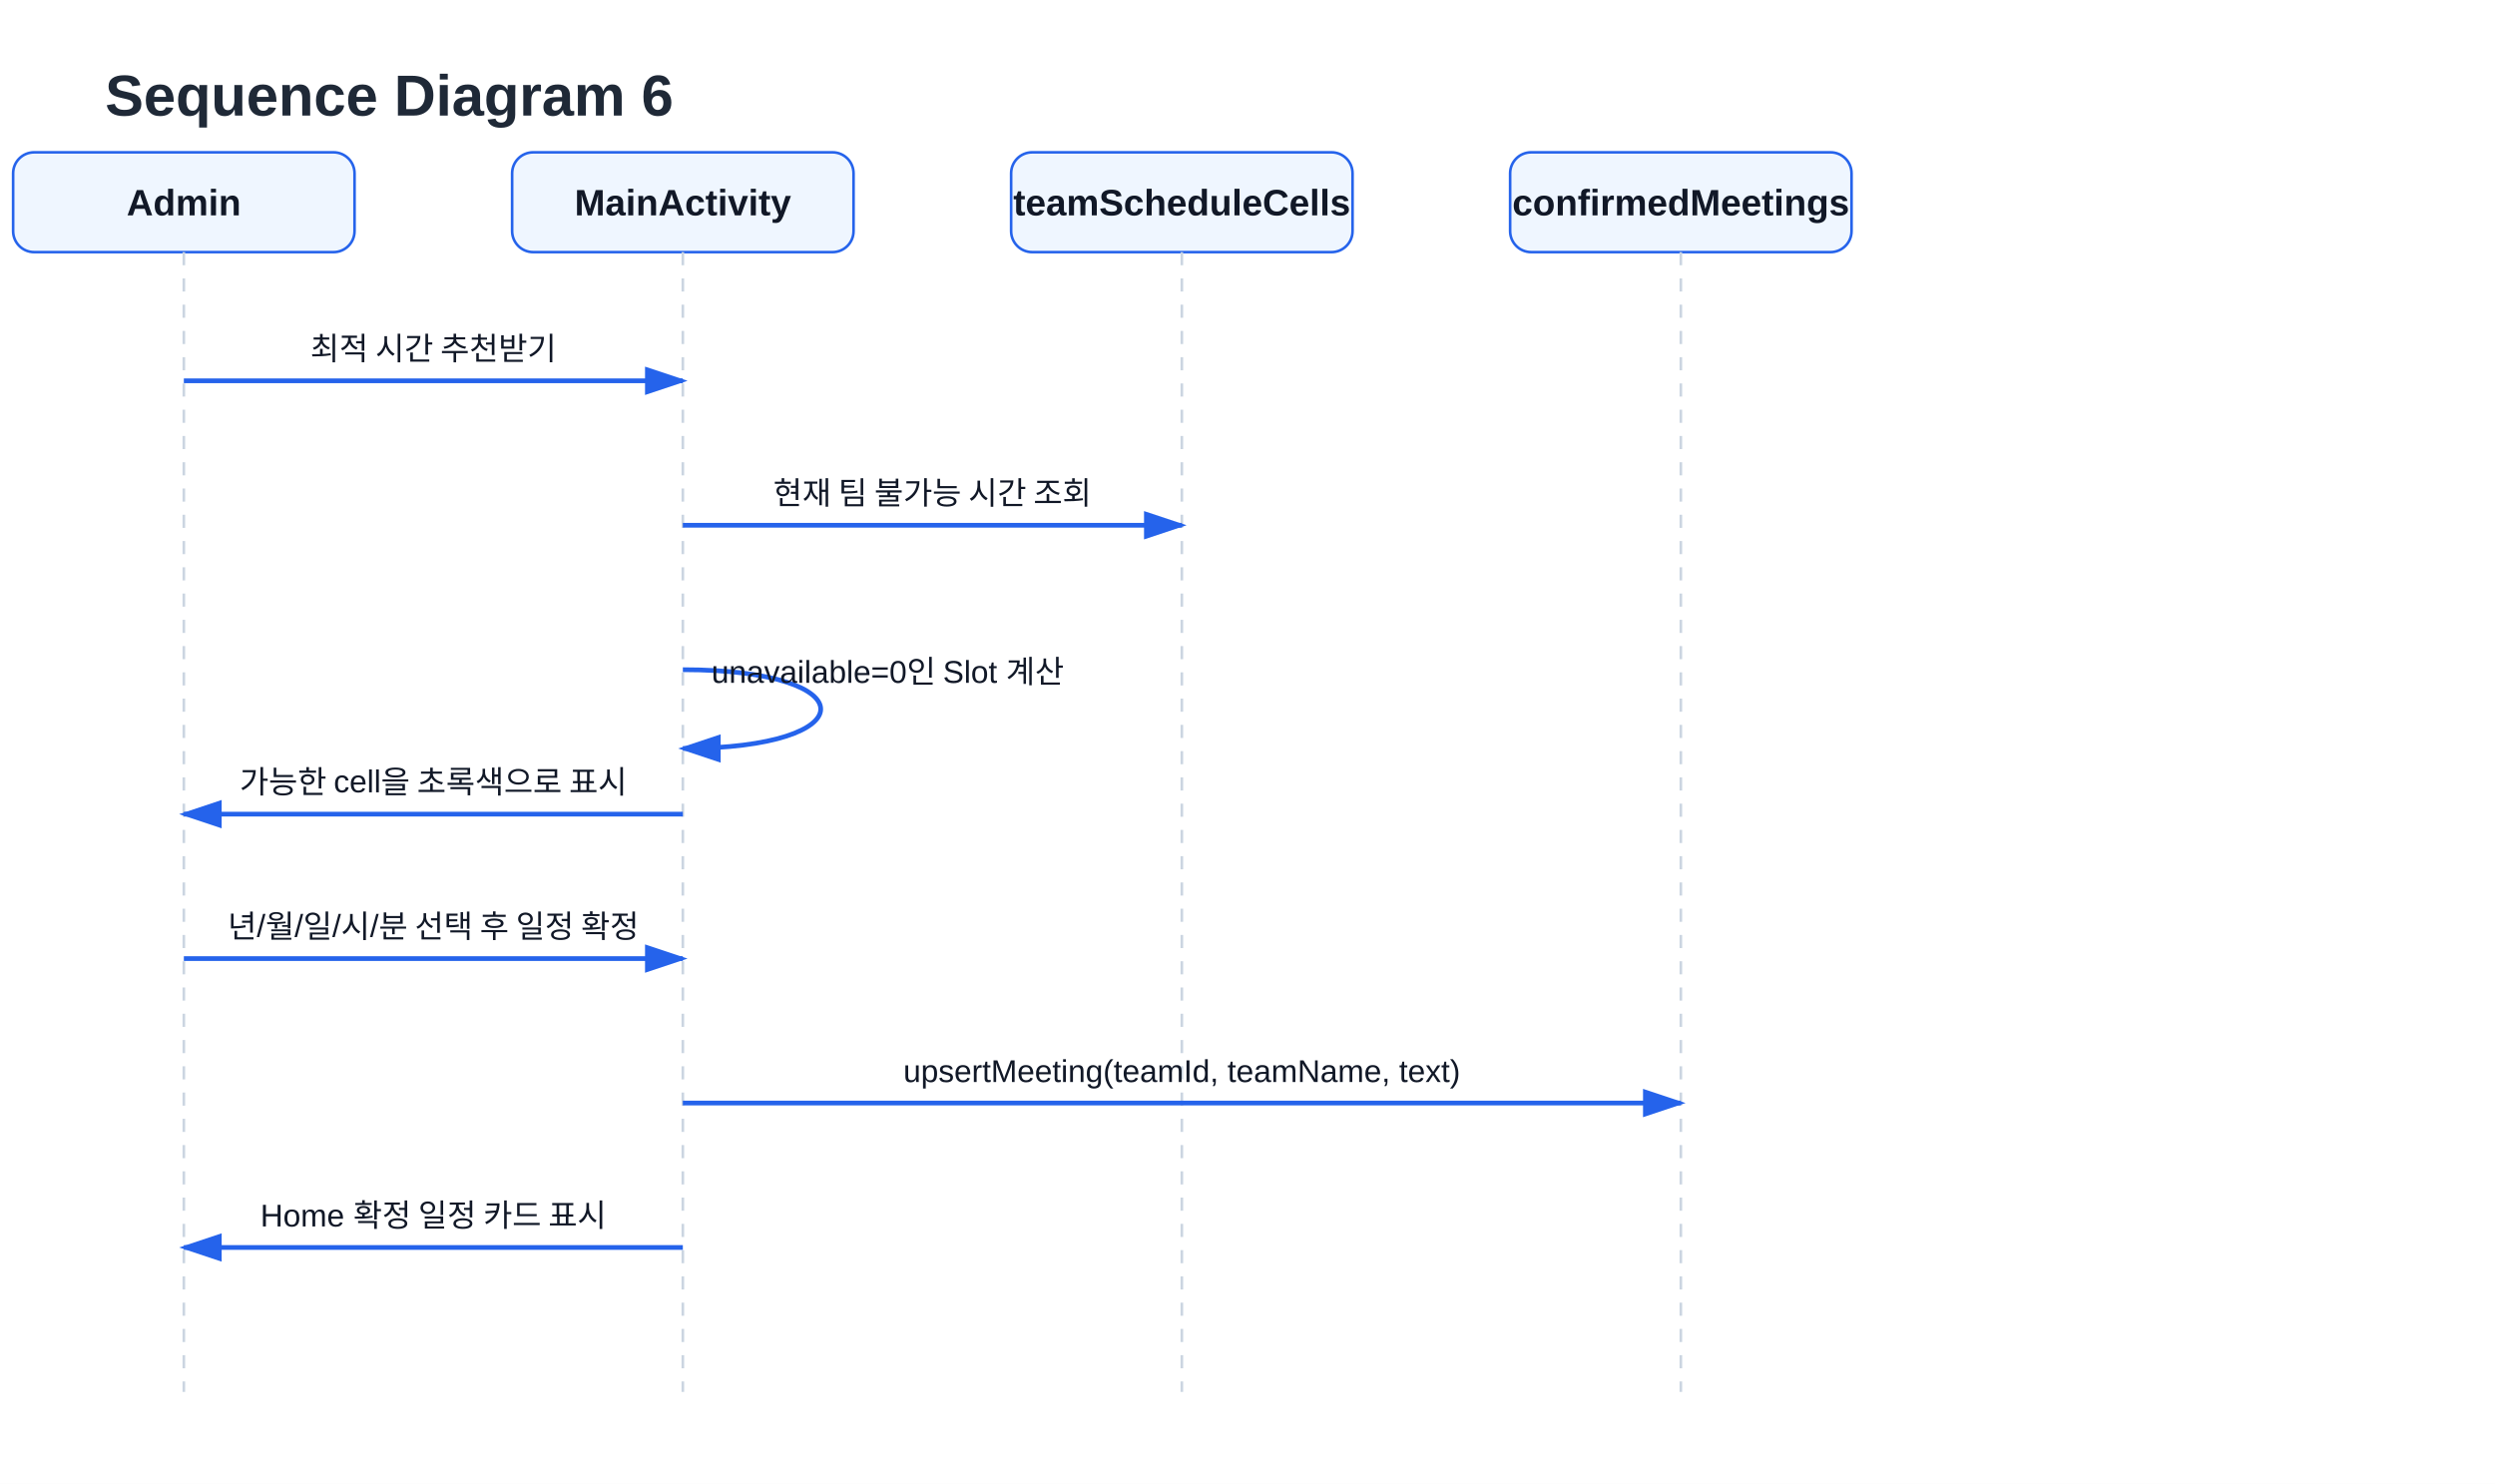
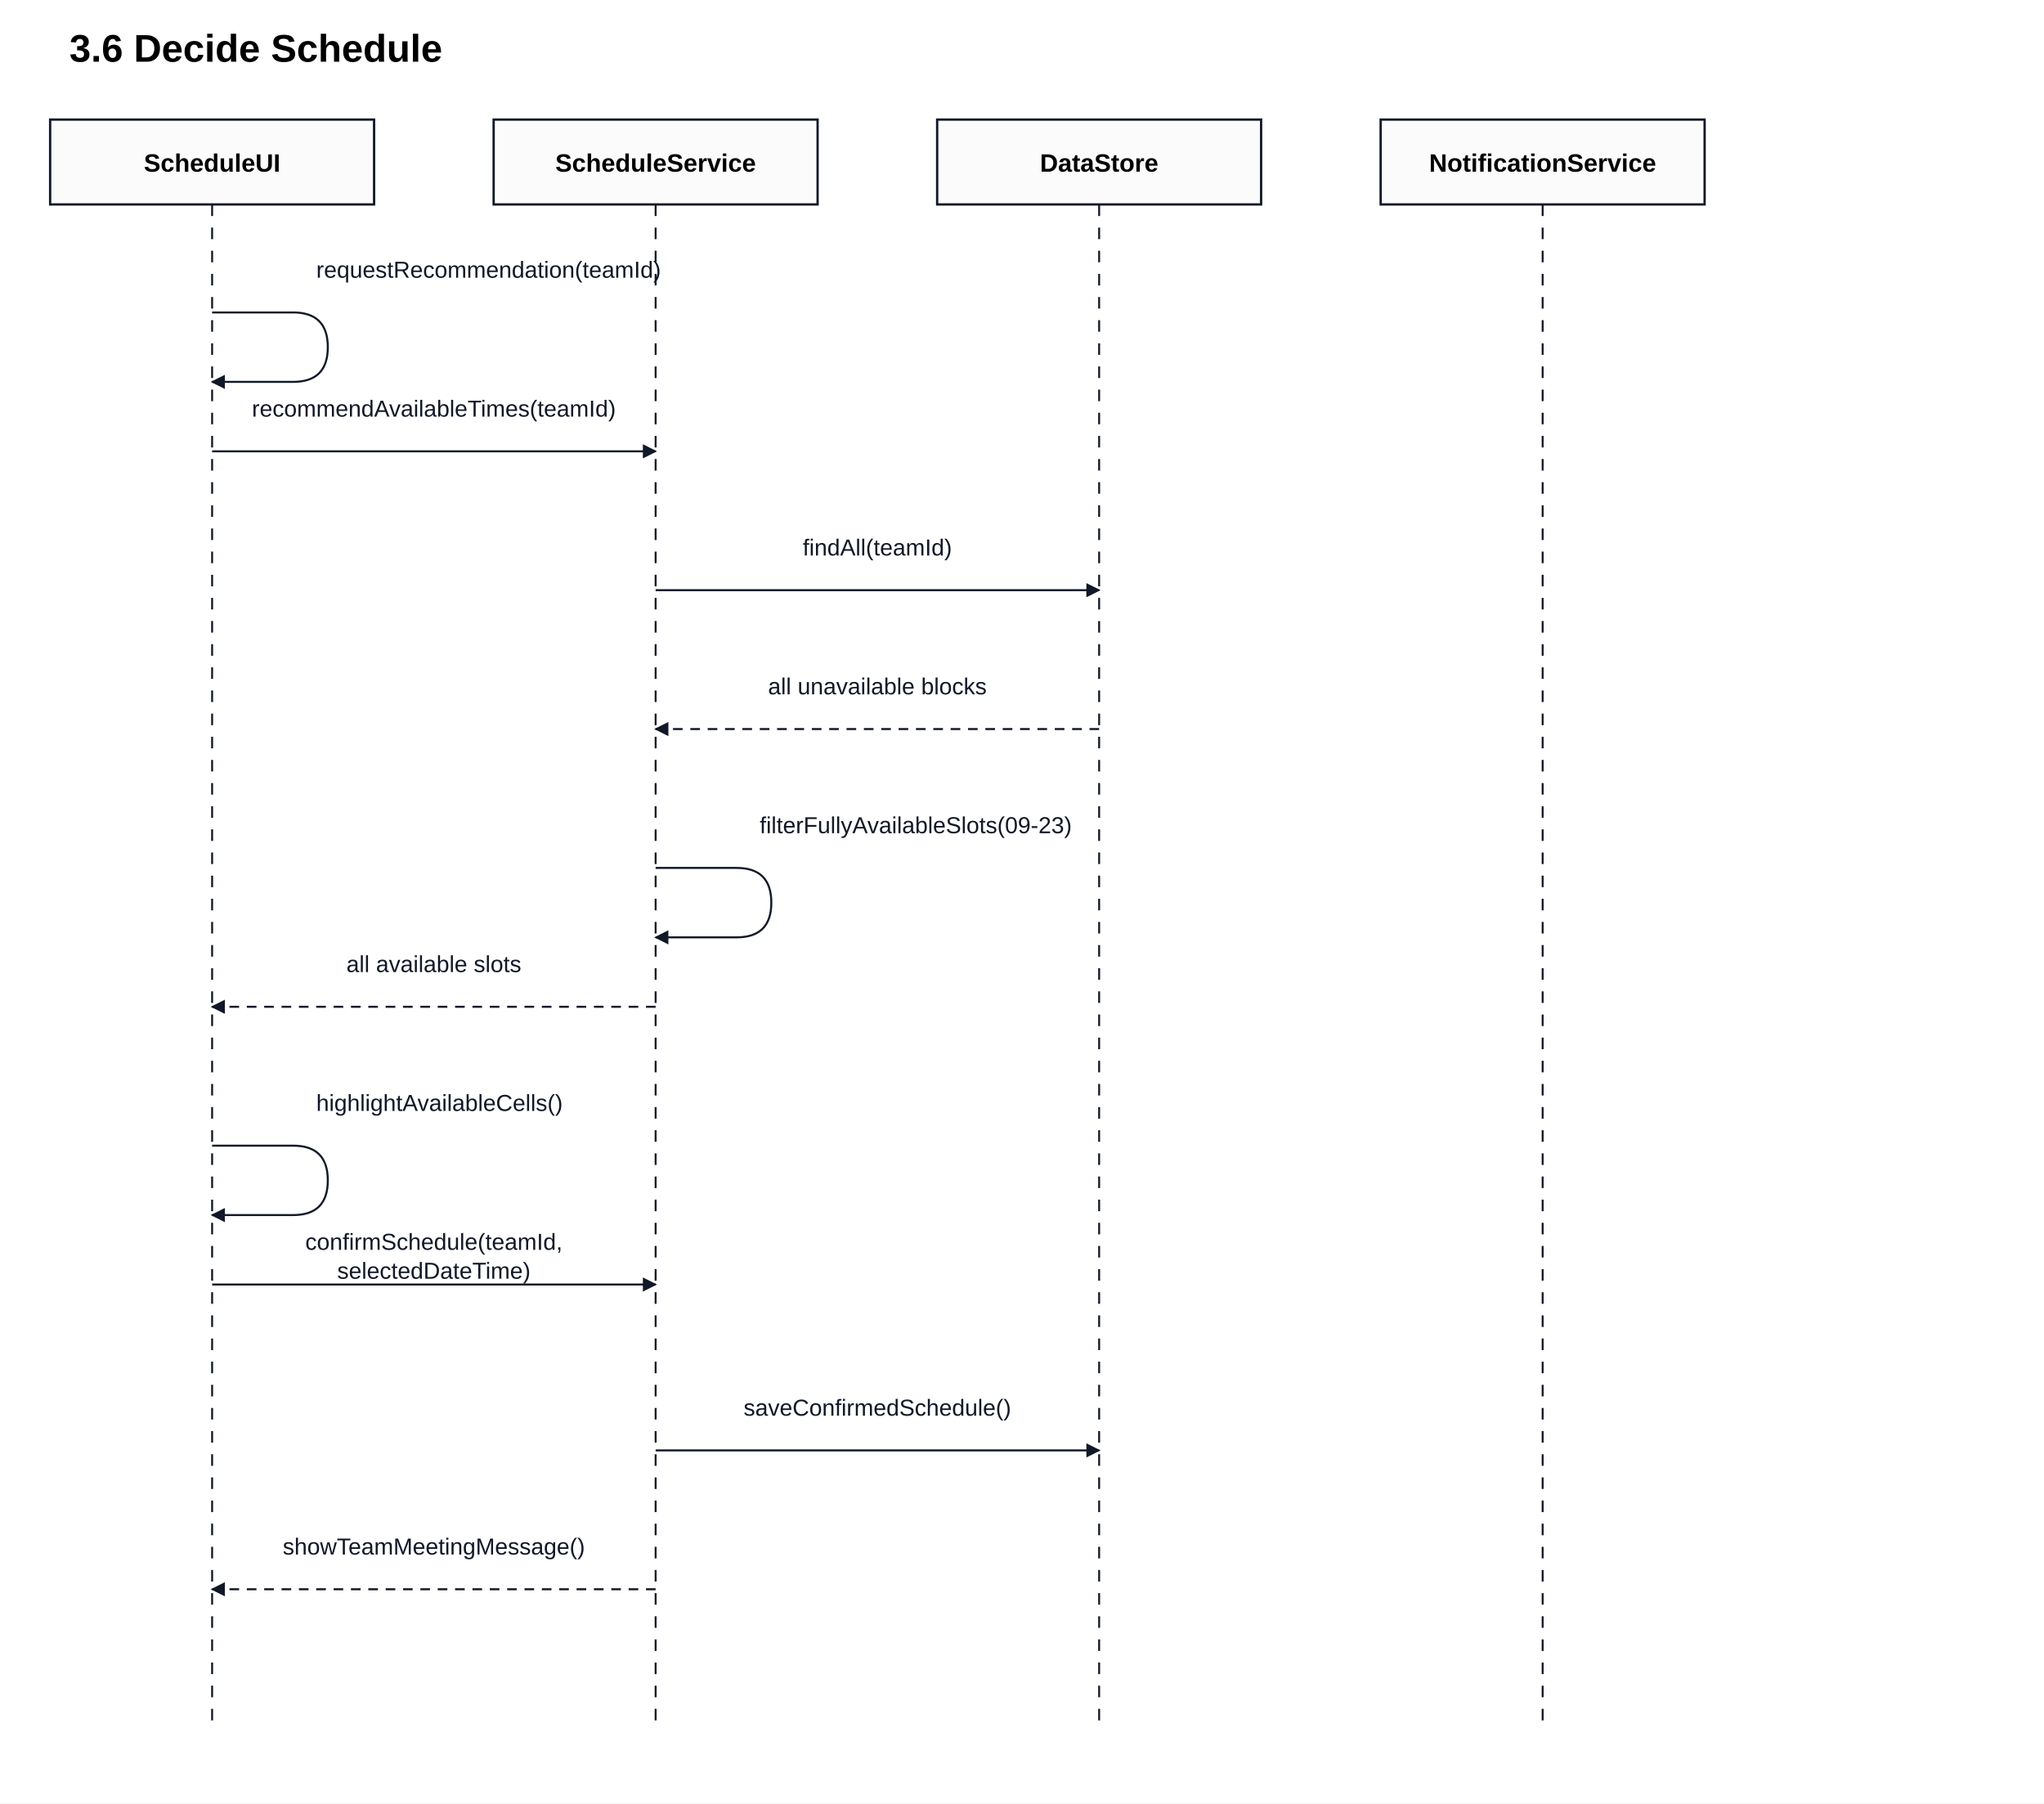
- <svg xmlns="http://www.w3.org/2000/svg" width="950" height="565" viewBox="0 0 950 565">
-   <style>text{font-family:Arial,'Malgun Gothic',sans-serif}.title{font-size:22px;font-weight:700;fill:#1f2937}.boxTitle{font-size:14px;font-weight:700;fill:#111827}.small{font-size:12px;fill:#374151}.msg{font-size:12px;fill:#111827}.muted{font-size:11px;fill:#6b7280}</style>
-   <rect width="100%" height="100%" fill="#ffffff" />
+ <svg xmlns="http://www.w3.org/2000/svg" width="1060" height="935" viewBox="0 0 1060 935">
  <defs>
-     <marker id="arrow" markerWidth="10" markerHeight="10" refX="8" refY="3" orient="auto">
-       <path d="M0,0 L0,6 L9,3 z" fill="#2563eb" />
+     <marker id="arrow" viewBox="0 0 10 10" refX="9" refY="5" markerWidth="7" markerHeight="7" orient="auto">
+       <path d="M0 0 L10 5 L0 10 z" fill="#111827" />
+     </marker>
+     <marker id="hollowArrow" viewBox="0 0 10 10" refX="9" refY="5" markerWidth="7" markerHeight="7" orient="auto">
+       <path d="M0 0 L10 5 L0 10 z" fill="#fbfbfb" stroke="#111827" />
+     </marker>
+     <marker id="diamond" viewBox="0 0 16 10" refX="1" refY="5" markerWidth="11" markerHeight="9" orient="auto">
+       <path d="M1 5 L8 1 L15 5 L8 9 z" fill="#111827" stroke="#111827" />
    </marker>
  </defs>
-   <text x="40" y="44" class="title">Sequence Diagram 6</text>
-   <rect x="5" y="58" width="130" height="38" rx="8" fill="#eff6ff" stroke="#2563eb" />
-   <text x="70" y="82" text-anchor="middle" class="boxTitle">Admin</text>
-   <line x1="70" y1="96" x2="70" y2="530" stroke="#cbd5e1" stroke-dasharray="5,5" />
-   <rect x="195" y="58" width="130" height="38" rx="8" fill="#eff6ff" stroke="#2563eb" />
-   <text x="260" y="82" text-anchor="middle" class="boxTitle">MainActivity</text>
-   <line x1="260" y1="96" x2="260" y2="530" stroke="#cbd5e1" stroke-dasharray="5,5" />
-   <rect x="385" y="58" width="130" height="38" rx="8" fill="#eff6ff" stroke="#2563eb" />
-   <text x="450" y="82" text-anchor="middle" class="boxTitle">teamScheduleCells</text>
-   <line x1="450" y1="96" x2="450" y2="530" stroke="#cbd5e1" stroke-dasharray="5,5" />
-   <rect x="575" y="58" width="130" height="38" rx="8" fill="#eff6ff" stroke="#2563eb" />
-   <text x="640" y="82" text-anchor="middle" class="boxTitle">confirmedMeetings</text>
-   <line x1="640" y1="96" x2="640" y2="530" stroke="#cbd5e1" stroke-dasharray="5,5" />
-   <line x1="70" y1="145" x2="260" y2="145" stroke="#2563eb" stroke-width="1.8" marker-end="url(#arrow)" />
-   <text x="165.0" y="137" text-anchor="middle" class="msg">최적 시간 추천받기</text>
-   <line x1="260" y1="200" x2="450" y2="200" stroke="#2563eb" stroke-width="1.8" marker-end="url(#arrow)" />
-   <text x="355.0" y="192" text-anchor="middle" class="msg">현재 팀 불가능 시간 조회</text>
-   <path d="M260 255 C330 255 330 285 260 285" fill="none" stroke="#2563eb" stroke-width="1.8" marker-end="url(#arrow)" />
-   <text x="338" y="260" text-anchor="middle" class="msg">unavailable=0인 Slot 계산</text>
-   <line x1="260" y1="310" x2="70" y2="310" stroke="#2563eb" stroke-width="1.8" marker-end="url(#arrow)" />
-   <text x="165.0" y="302" text-anchor="middle" class="msg">가능한 cell을 초록색으로 표시</text>
-   <line x1="70" y1="365" x2="260" y2="365" stroke="#2563eb" stroke-width="1.8" marker-end="url(#arrow)" />
-   <text x="165.0" y="357" text-anchor="middle" class="msg">년/월/일/시/분 선택 후 일정 확정</text>
-   <line x1="260" y1="420" x2="640" y2="420" stroke="#2563eb" stroke-width="1.8" marker-end="url(#arrow)" />
-   <text x="450.0" y="412" text-anchor="middle" class="msg">upsertMeeting(teamId, teamName, text)</text>
-   <line x1="260" y1="475" x2="70" y2="475" stroke="#2563eb" stroke-width="1.8" marker-end="url(#arrow)" />
-   <text x="165.0" y="467" text-anchor="middle" class="msg">Home 확정 일정 카드 표시</text>
+   <rect width="100%" height="100%" fill="#ffffff" />
+   <text x="36" y="32" font-family="Arial, sans-serif" font-size="20" font-weight="700">3.6 Decide Schedule</text>
+   <rect x="26" y="62" width="168" height="44" fill="#fbfbfb" stroke="#111827" stroke-width="1.2" />
+   <text x="110" y="89" text-anchor="middle" font-family="Arial, sans-serif" font-size="13" font-weight="700">ScheduleUI</text>
+   <line x1="110" y1="106" x2="110" y2="895" stroke="#111827" stroke-width="1" stroke-dasharray="6 6" />
+   <rect x="256" y="62" width="168" height="44" fill="#fbfbfb" stroke="#111827" stroke-width="1.2" />
+   <text x="340" y="89" text-anchor="middle" font-family="Arial, sans-serif" font-size="13" font-weight="700">ScheduleService</text>
+   <line x1="340" y1="106" x2="340" y2="895" stroke="#111827" stroke-width="1" stroke-dasharray="6 6" />
+   <rect x="486" y="62" width="168" height="44" fill="#fbfbfb" stroke="#111827" stroke-width="1.2" />
+   <text x="570" y="89" text-anchor="middle" font-family="Arial, sans-serif" font-size="13" font-weight="700">DataStore</text>
+   <line x1="570" y1="106" x2="570" y2="895" stroke="#111827" stroke-width="1" stroke-dasharray="6 6" />
+   <rect x="716" y="62" width="168" height="44" fill="#fbfbfb" stroke="#111827" stroke-width="1.2" />
+   <text x="800" y="89" text-anchor="middle" font-family="Arial, sans-serif" font-size="13" font-weight="700">NotificationService</text>
+   <line x1="800" y1="106" x2="800" y2="895" stroke="#111827" stroke-width="1" stroke-dasharray="6 6" />
+   <path d="M110 162 h42 q18 0 18 18 q0 18 -18 18 h-42" fill="none" stroke="#111827" stroke-width="1.05" marker-end="url(#arrow)" />
+   <text x="164" y="144" text-anchor="start" font-family="Arial, sans-serif" font-size="12" font-weight="400" fill="#111827">requestRecommendation(teamId)</text>
+   <line x1="110" y1="234" x2="340" y2="234" stroke="#111827" stroke-width="1.05" marker-end="url(#arrow)" />
+   <text x="225" y="216" text-anchor="middle" font-family="Arial, sans-serif" font-size="12" font-weight="400" fill="#111827">recommendAvailableTimes(teamId)</text>
+   <line x1="340" y1="306" x2="570" y2="306" stroke="#111827" stroke-width="1.05" marker-end="url(#arrow)" />
+   <text x="455" y="288" text-anchor="middle" font-family="Arial, sans-serif" font-size="12" font-weight="400" fill="#111827">findAll(teamId)</text>
+   <line x1="570" y1="378" x2="340" y2="378" stroke="#111827" stroke-width="1.05" marker-end="url(#arrow)" stroke-dasharray="5 4" />
+   <text x="455" y="360" text-anchor="middle" font-family="Arial, sans-serif" font-size="12" font-weight="400" fill="#111827">all unavailable blocks</text>
+   <path d="M340 450 h42 q18 0 18 18 q0 18 -18 18 h-42" fill="none" stroke="#111827" stroke-width="1.05" marker-end="url(#arrow)" />
+   <text x="394" y="432" text-anchor="start" font-family="Arial, sans-serif" font-size="12" font-weight="400" fill="#111827">filterFullyAvailableSlots(09-23)</text>
+   <line x1="340" y1="522" x2="110" y2="522" stroke="#111827" stroke-width="1.05" marker-end="url(#arrow)" stroke-dasharray="5 4" />
+   <text x="225" y="504" text-anchor="middle" font-family="Arial, sans-serif" font-size="12" font-weight="400" fill="#111827">all available slots</text>
+   <path d="M110 594 h42 q18 0 18 18 q0 18 -18 18 h-42" fill="none" stroke="#111827" stroke-width="1.05" marker-end="url(#arrow)" />
+   <text x="164" y="576" text-anchor="start" font-family="Arial, sans-serif" font-size="12" font-weight="400" fill="#111827">highlightAvailableCells()</text>
+   <line x1="110" y1="666" x2="340" y2="666" stroke="#111827" stroke-width="1.05" marker-end="url(#arrow)" />
+   <text x="225" y="648" text-anchor="middle" font-family="Arial, sans-serif" font-size="12" font-weight="400" fill="#111827">confirmSchedule(teamId,</text>
+   <text x="225" y="663" text-anchor="middle" font-family="Arial, sans-serif" font-size="12" font-weight="400" fill="#111827">selectedDateTime)</text>
+   <line x1="340" y1="752" x2="570" y2="752" stroke="#111827" stroke-width="1.05" marker-end="url(#arrow)" />
+   <text x="455" y="734" text-anchor="middle" font-family="Arial, sans-serif" font-size="12" font-weight="400" fill="#111827">saveConfirmedSchedule()</text>
+   <line x1="340" y1="824" x2="110" y2="824" stroke="#111827" stroke-width="1.05" marker-end="url(#arrow)" stroke-dasharray="5 4" />
+   <text x="225" y="806" text-anchor="middle" font-family="Arial, sans-serif" font-size="12" font-weight="400" fill="#111827">showTeamMeetingMessage()</text>
</svg>
